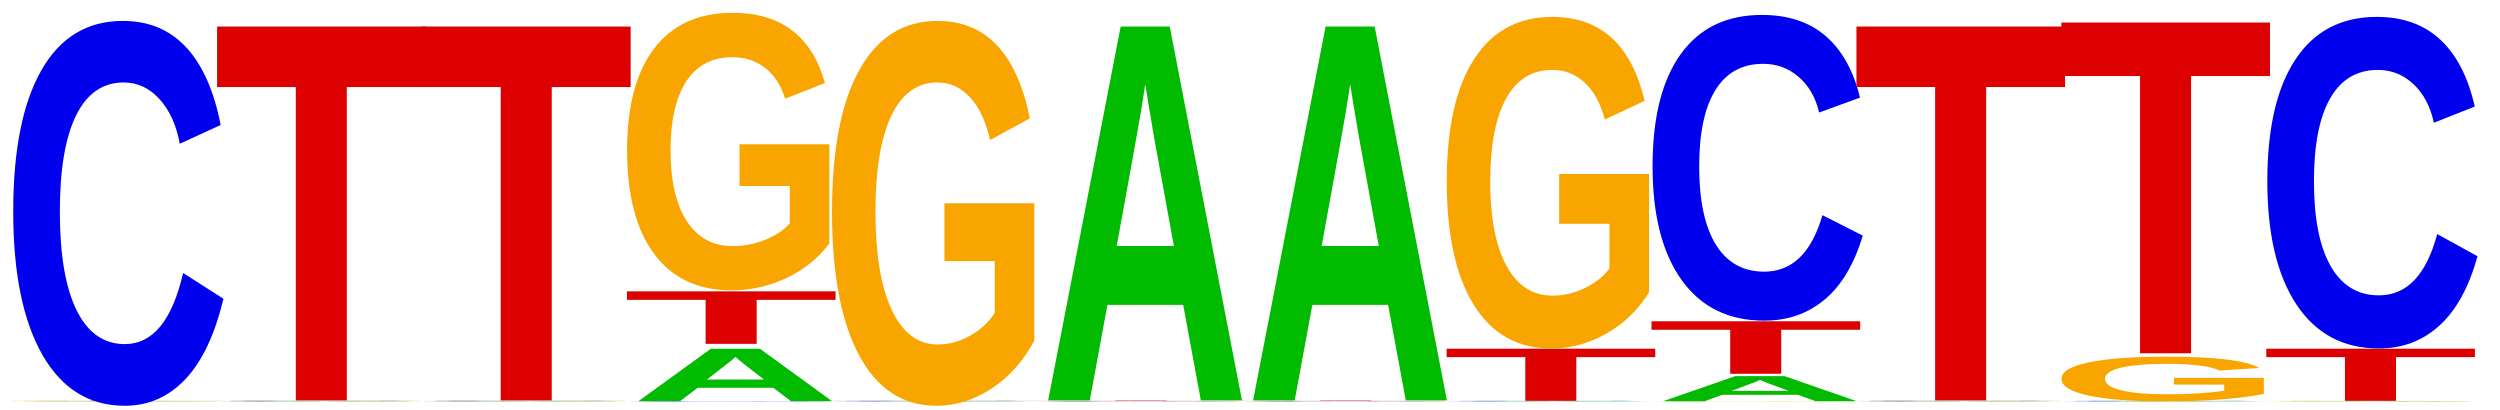
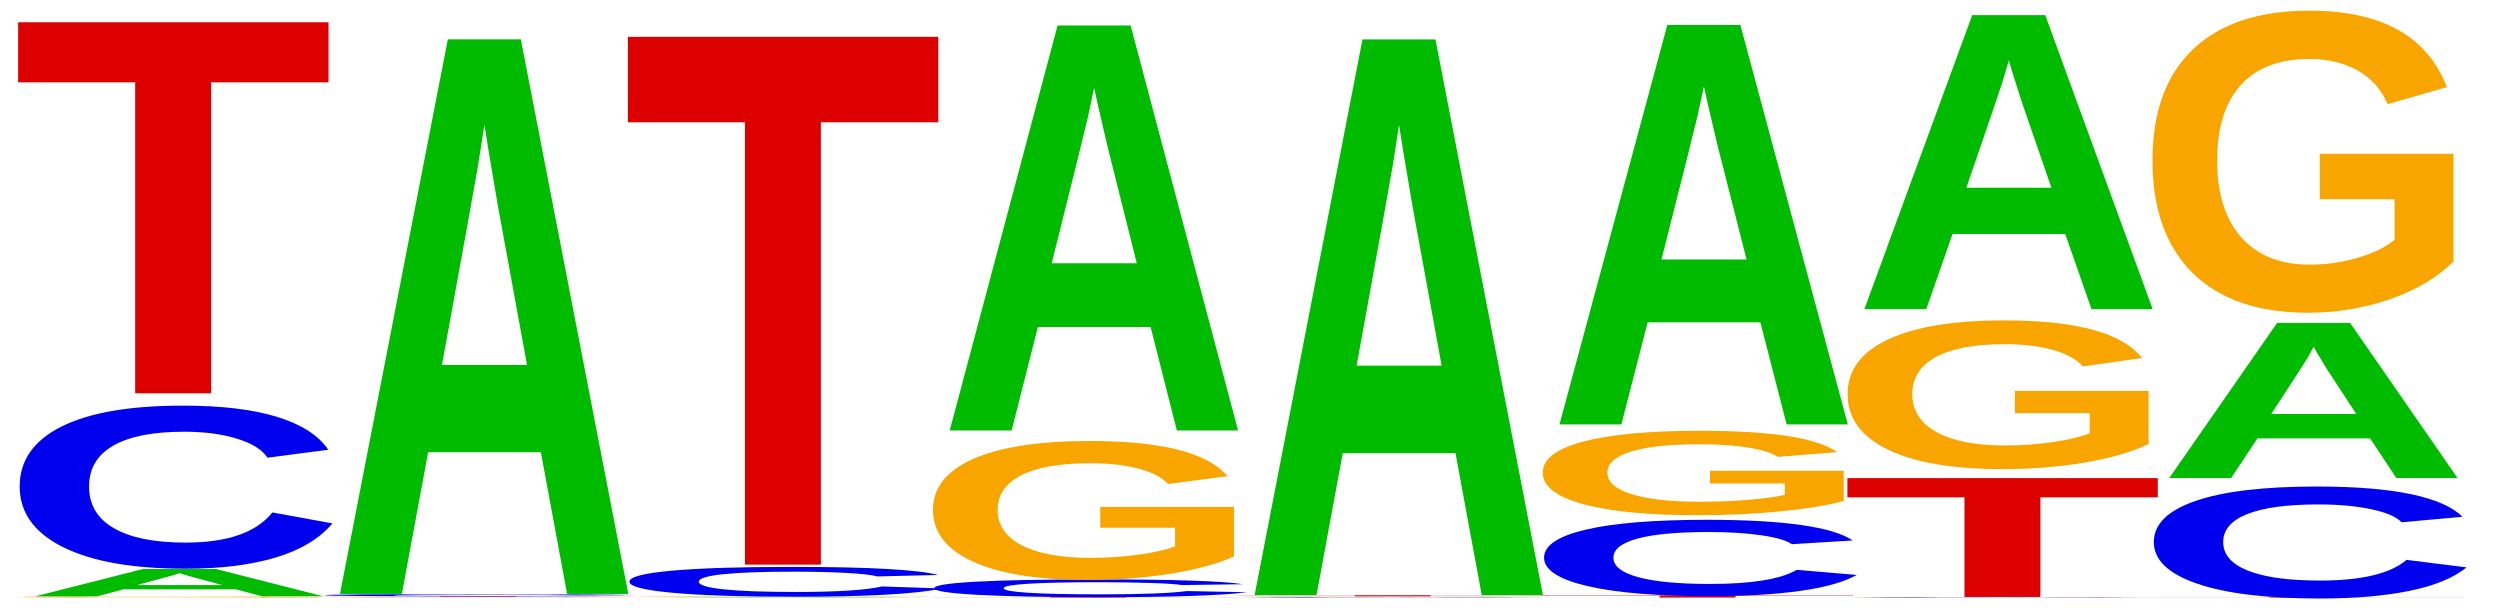
- <svg width="305" height="50">
+ <svg width="205" height="50">
  <g font-family="Arial" font-weight="bold" font-size="66.5">
-     <text fill="#00BB00" x="0" y="0" transform="matrix(0.53,0,0,0.001,2,49)">A</text>
-     <text fill="#F9A500" x="0" y="0" transform="matrix(0.55,0,0,0.001,0,48.95)">G</text>
-     <text fill="#DD0000" x="0" y="0" transform="matrix(0.65,0,0,0.001,1,48.9)">T</text>
-     <text fill="#0000EE" x="0" y="0" transform="matrix(0.59,0,0,0.997,0,48.85)">C</text>
-     <text fill="#00BB00" x="0" y="0" transform="matrix(0.53,0,0,0.001,27,49)">A</text>
-     <text fill="#0000EE" x="0" y="0" transform="matrix(0.59,0,0,0.001,25,48.95)">C</text>
-     <text fill="#F9A500" x="0" y="0" transform="matrix(0.55,0,0,0.001,25,48.9)">G</text>
-     <text fill="#DD0000" x="0" y="0" transform="matrix(0.65,0,0,0.997,26,48.85)">T</text>
+     <text fill="#F9A500" x="0" y="0" transform="matrix(0.55,0,0,0.002,0,49)">G</text>
+     <text fill="#00BB00" x="0" y="0" transform="matrix(0.53,0,0,0.049,2,48.9)">A</text>
+     <text fill="#0000EE" x="0" y="0" transform="matrix(0.59,0,0,0.284,0,46.45)">C</text>
+     <text fill="#DD0000" x="0" y="0" transform="matrix(0.65,0,0,0.665,1,32.25)">T</text>
+     <text fill="#F9A500" x="0" y="0" transform="matrix(0.55,0,0,0.001,25,49)">G</text>
+     <text fill="#DD0000" x="0" y="0" transform="matrix(0.65,0,0,0.001,26,48.95)">T</text>
+     <text fill="#0000EE" x="0" y="0" transform="matrix(0.59,0,0,0.004,25,48.9)">C</text>
+     <text fill="#00BB00" x="0" y="0" transform="matrix(0.53,0,0,0.994,27,48.7)">A</text>
    <text fill="#00BB00" x="0" y="0" transform="matrix(0.53,0,0,0.001,52,49)">A</text>
-     <text fill="#0000EE" x="0" y="0" transform="matrix(0.59,0,0,0.001,50,48.95)">C</text>
-     <text fill="#F9A500" x="0" y="0" transform="matrix(0.55,0,0,0.001,50,48.9)">G</text>
-     <text fill="#DD0000" x="0" y="0" transform="matrix(0.65,0,0,0.997,51,48.85)">T</text>
-     <text fill="#0000EE" x="0" y="0" transform="matrix(0.59,0,0,0.001,75,49)">C</text>
-     <text fill="#00BB00" x="0" y="0" transform="matrix(0.53,0,0,0.140,77,48.95)">A</text>
-     <text fill="#DD0000" x="0" y="0" transform="matrix(0.65,0,0,0.140,76,41.95)">T</text>
-     <text fill="#F9A500" x="0" y="0" transform="matrix(0.55,0,0,0.719,75,34.95)">G</text>
-     <text fill="#00BB00" x="0" y="0" transform="matrix(0.53,0,0,0.001,102,49)">A</text>
-     <text fill="#0000EE" x="0" y="0" transform="matrix(0.59,0,0,0.001,100,48.95)">C</text>
-     <text fill="#DD0000" x="0" y="0" transform="matrix(0.65,0,0,0.001,101,48.9)">T</text>
-     <text fill="#F9A500" x="0" y="0" transform="matrix(0.55,0,0,0.997,100,48.85)">G</text>
-     <text fill="#0000EE" x="0" y="0" transform="matrix(0.59,0,0,0.001,125,49)">C</text>
-     <text fill="#F9A500" x="0" y="0" transform="matrix(0.55,0,0,0.001,125,48.95)">G</text>
-     <text fill="#DD0000" x="0" y="0" transform="matrix(0.65,0,0,0.001,126,48.9)">T</text>
-     <text fill="#00BB00" x="0" y="0" transform="matrix(0.53,0,0,0.997,127,48.85)">A</text>
+     <text fill="#F9A500" x="0" y="0" transform="matrix(0.55,0,0,0.001,50,48.95)">G</text>
+     <text fill="#0000EE" x="0" y="0" transform="matrix(0.59,0,0,0.052,50,48.9)">C</text>
+     <text fill="#DD0000" x="0" y="0" transform="matrix(0.65,0,0,0.946,51,46.3)">T</text>
+     <text fill="#DD0000" x="0" y="0" transform="matrix(0.65,0,0,0.001,76,49)">T</text>
+     <text fill="#0000EE" x="0" y="0" transform="matrix(0.59,0,0,0.031,75,48.95)">C</text>
+     <text fill="#F9A500" x="0" y="0" transform="matrix(0.55,0,0,0.242,75,47.4)">G</text>
+     <text fill="#00BB00" x="0" y="0" transform="matrix(0.53,0,0,0.726,77,35.3)">A</text>
+     <text fill="#0000EE" x="0" y="0" transform="matrix(0.59,0,0,0.001,100,49)">C</text>
+     <text fill="#F9A500" x="0" y="0" transform="matrix(0.55,0,0,0.001,100,48.95)">G</text>
+     <text fill="#DD0000" x="0" y="0" transform="matrix(0.65,0,0,0.002,101,48.9)">T</text>
+     <text fill="#00BB00" x="0" y="0" transform="matrix(0.53,0,0,0.996,102,48.8)">A</text>
+     <text fill="#DD0000" x="0" y="0" transform="matrix(0.65,0,0,0.004,126,49)">T</text>
+     <text fill="#0000EE" x="0" y="0" transform="matrix(0.59,0,0,0.133,125,48.8)">C</text>
+     <text fill="#F9A500" x="0" y="0" transform="matrix(0.55,0,0,0.147,125,42.15)">G</text>
+     <text fill="#00BB00" x="0" y="0" transform="matrix(0.53,0,0,0.716,127,34.8)">A</text>
    <text fill="#0000EE" x="0" y="0" transform="matrix(0.59,0,0,0.001,150,49)">C</text>
-     <text fill="#F9A500" x="0" y="0" transform="matrix(0.55,0,0,0.001,150,48.95)">G</text>
-     <text fill="#DD0000" x="0" y="0" transform="matrix(0.65,0,0,0.001,151,48.9)">T</text>
-     <text fill="#00BB00" x="0" y="0" transform="matrix(0.53,0,0,0.997,152,48.85)">A</text>
-     <text fill="#00BB00" x="0" y="0" transform="matrix(0.53,0,0,0.001,177,49)">A</text>
-     <text fill="#0000EE" x="0" y="0" transform="matrix(0.59,0,0,0.001,175,48.95)">C</text>
-     <text fill="#DD0000" x="0" y="0" transform="matrix(0.65,0,0,0.139,176,48.9)">T</text>
-     <text fill="#F9A500" x="0" y="0" transform="matrix(0.55,0,0,0.859,175,41.95)">G</text>
-     <text fill="#F9A500" x="0" y="0" transform="matrix(0.55,0,0,0.001,200,49)">G</text>
-     <text fill="#00BB00" x="0" y="0" transform="matrix(0.53,0,0,0.067,202,48.95)">A</text>
-     <text fill="#DD0000" x="0" y="0" transform="matrix(0.65,0,0,0.140,201,45.6)">T</text>
-     <text fill="#0000EE" x="0" y="0" transform="matrix(0.59,0,0,0.792,200,38.6)">C</text>
-     <text fill="#00BB00" x="0" y="0" transform="matrix(0.53,0,0,0.001,227,49)">A</text>
-     <text fill="#0000EE" x="0" y="0" transform="matrix(0.59,0,0,0.001,225,48.95)">C</text>
-     <text fill="#F9A500" x="0" y="0" transform="matrix(0.55,0,0,0.001,225,48.9)">G</text>
-     <text fill="#DD0000" x="0" y="0" transform="matrix(0.65,0,0,0.997,226,48.85)">T</text>
-     <text fill="#00BB00" x="0" y="0" transform="matrix(0.53,0,0,0.001,252,49)">A</text>
-     <text fill="#0000EE" x="0" y="0" transform="matrix(0.59,0,0,0.001,250,48.95)">C</text>
-     <text fill="#F9A500" x="0" y="0" transform="matrix(0.55,0,0,0.116,250,48.9)">G</text>
-     <text fill="#DD0000" x="0" y="0" transform="matrix(0.65,0,0,0.882,251,43.1)">T</text>
-     <text fill="#00BB00" x="0" y="0" transform="matrix(0.53,0,0,0.001,277,49)">A</text>
-     <text fill="#F9A500" x="0" y="0" transform="matrix(0.55,0,0,0.001,275,48.95)">G</text>
-     <text fill="#DD0000" x="0" y="0" transform="matrix(0.65,0,0,0.139,276,48.9)">T</text>
-     <text fill="#0000EE" x="0" y="0" transform="matrix(0.59,0,0,0.859,275,41.95)">C</text>
+     <text fill="#DD0000" x="0" y="0" transform="matrix(0.65,0,0,0.213,151,48.95)">T</text>
+     <text fill="#F9A500" x="0" y="0" transform="matrix(0.55,0,0,0.259,150,38.3)">G</text>
+     <text fill="#00BB00" x="0" y="0" transform="matrix(0.53,0,0,0.527,152,25.35)">A</text>
+     <text fill="#DD0000" x="0" y="0" transform="matrix(0.65,0,0,0.001,176,49)">T</text>
+     <text fill="#0000EE" x="0" y="0" transform="matrix(0.59,0,0,0.195,175,48.95)">C</text>
+     <text fill="#00BB00" x="0" y="0" transform="matrix(0.53,0,0,0.278,177,39.2)">A</text>
+     <text fill="#F9A500" x="0" y="0" transform="matrix(0.55,0,0,0.526,175,25.3)">G</text>
  </g>
</svg>
